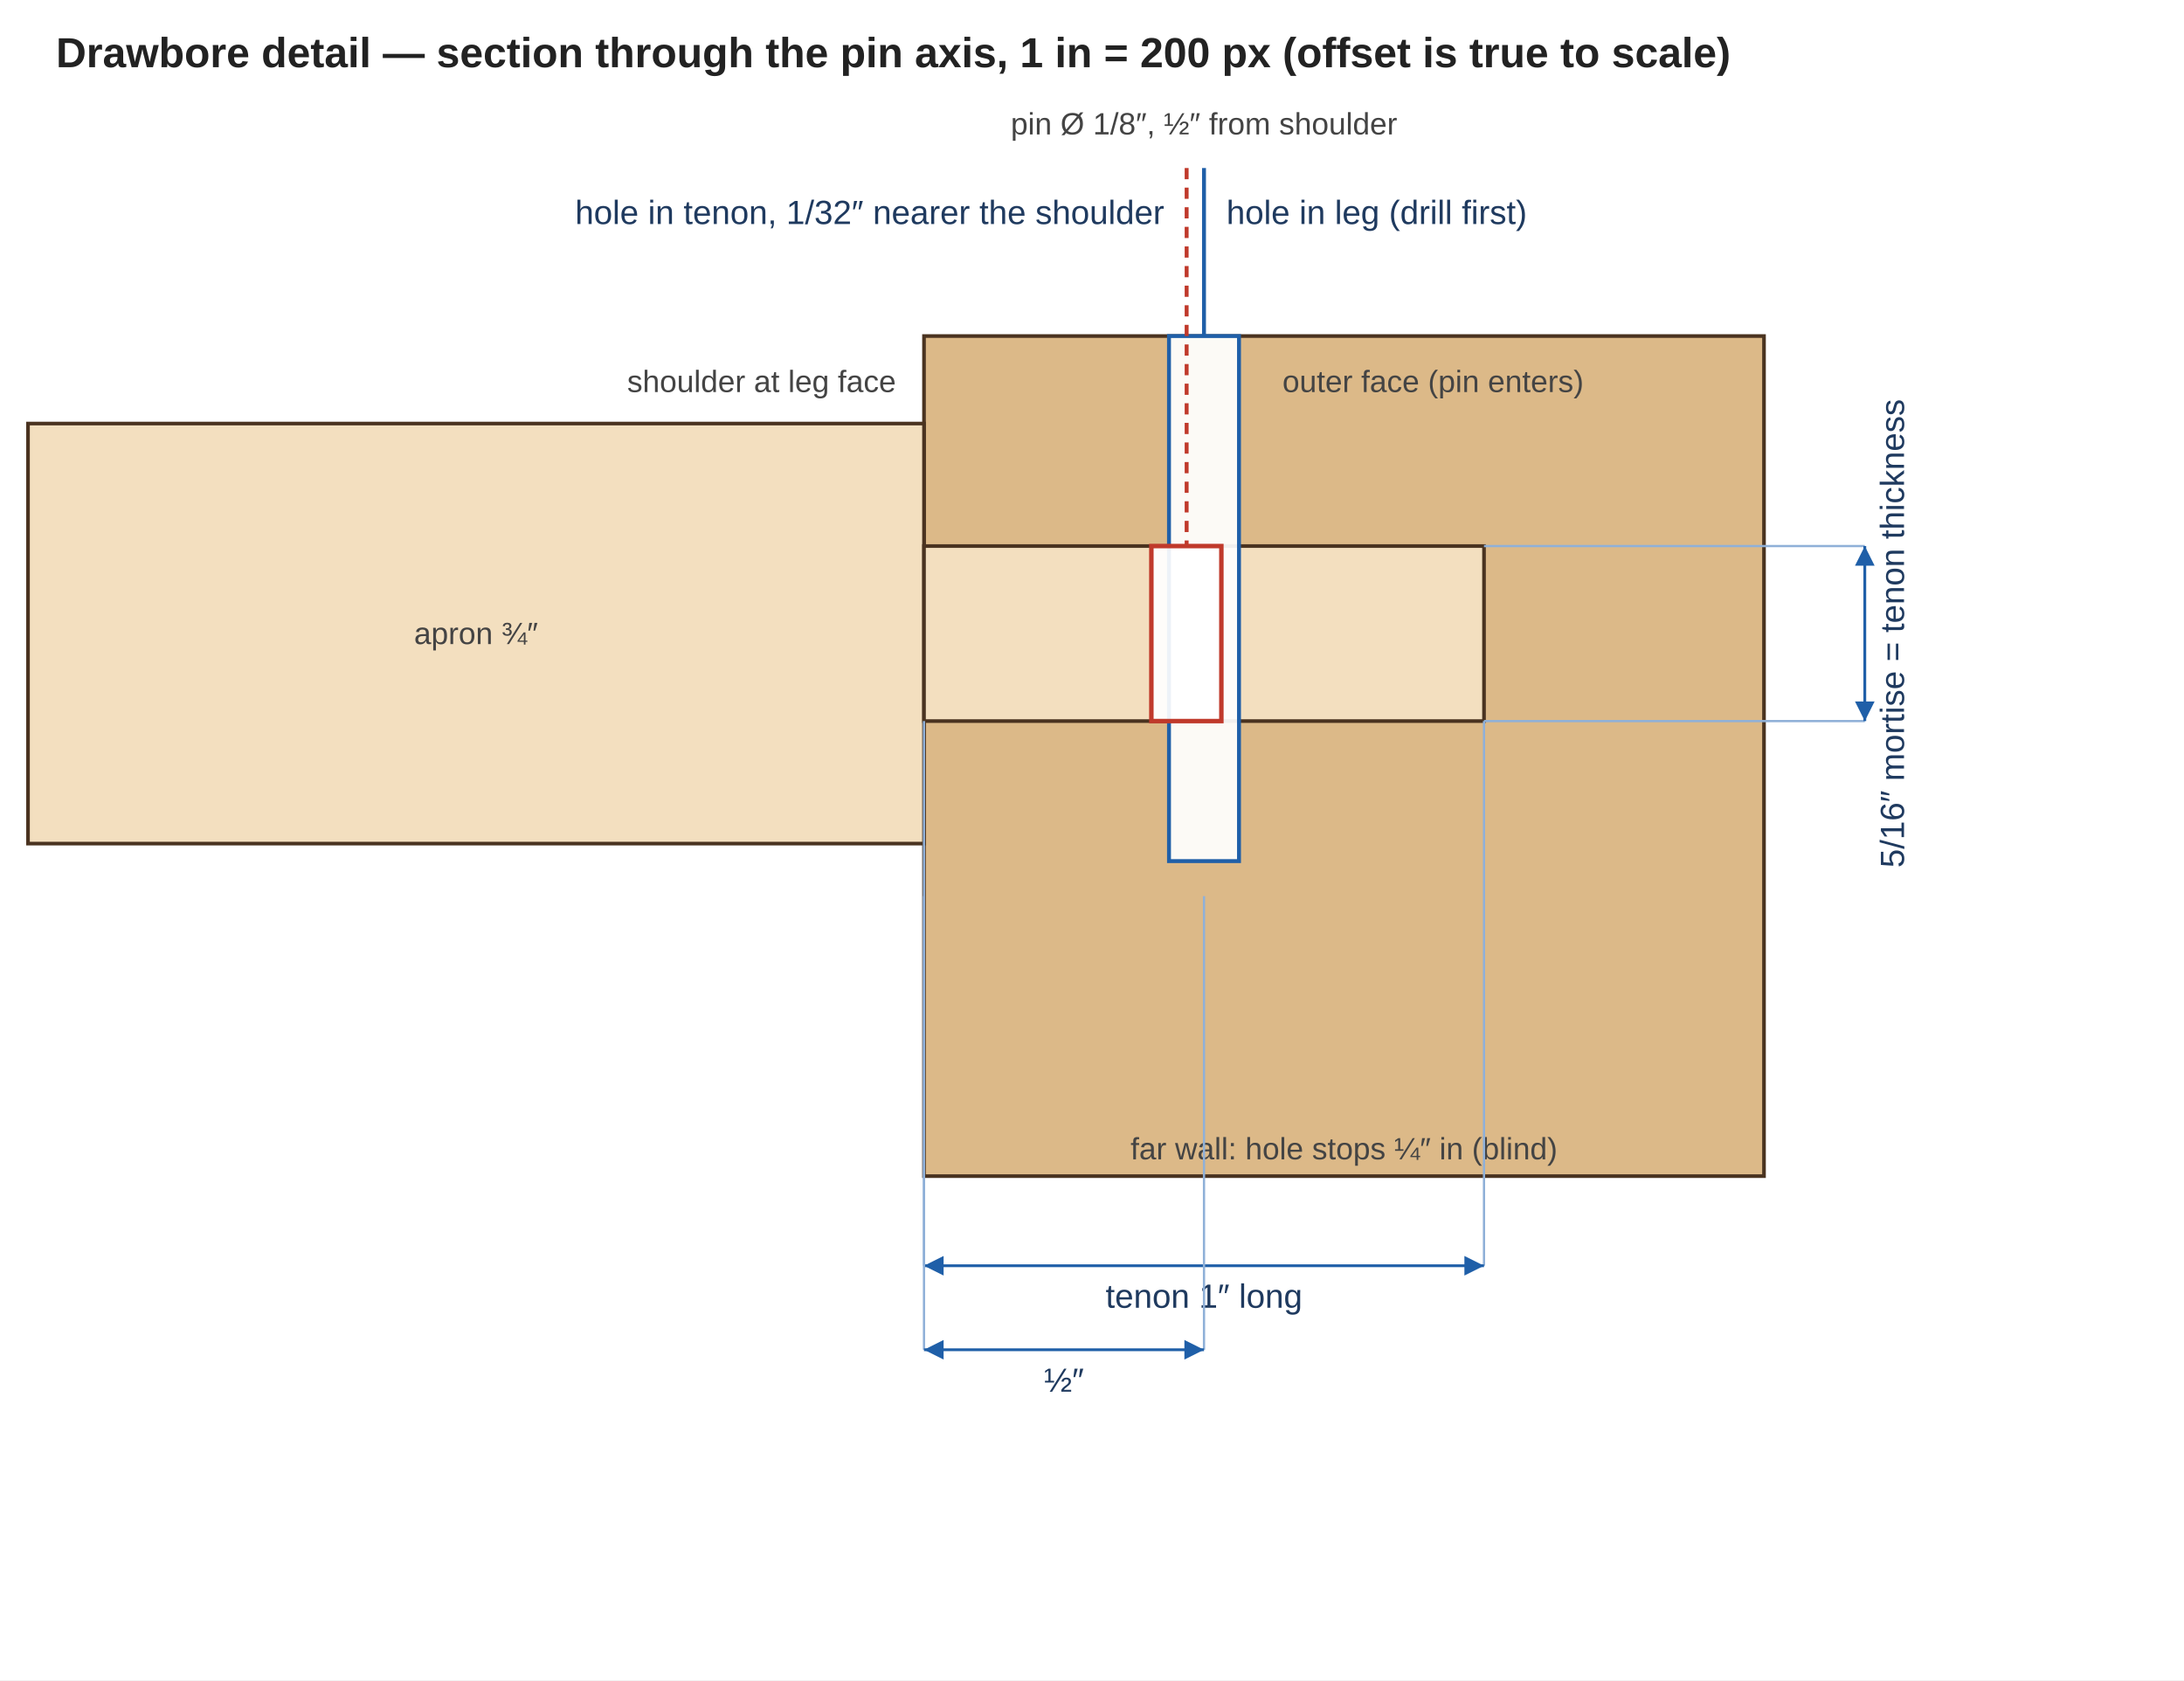
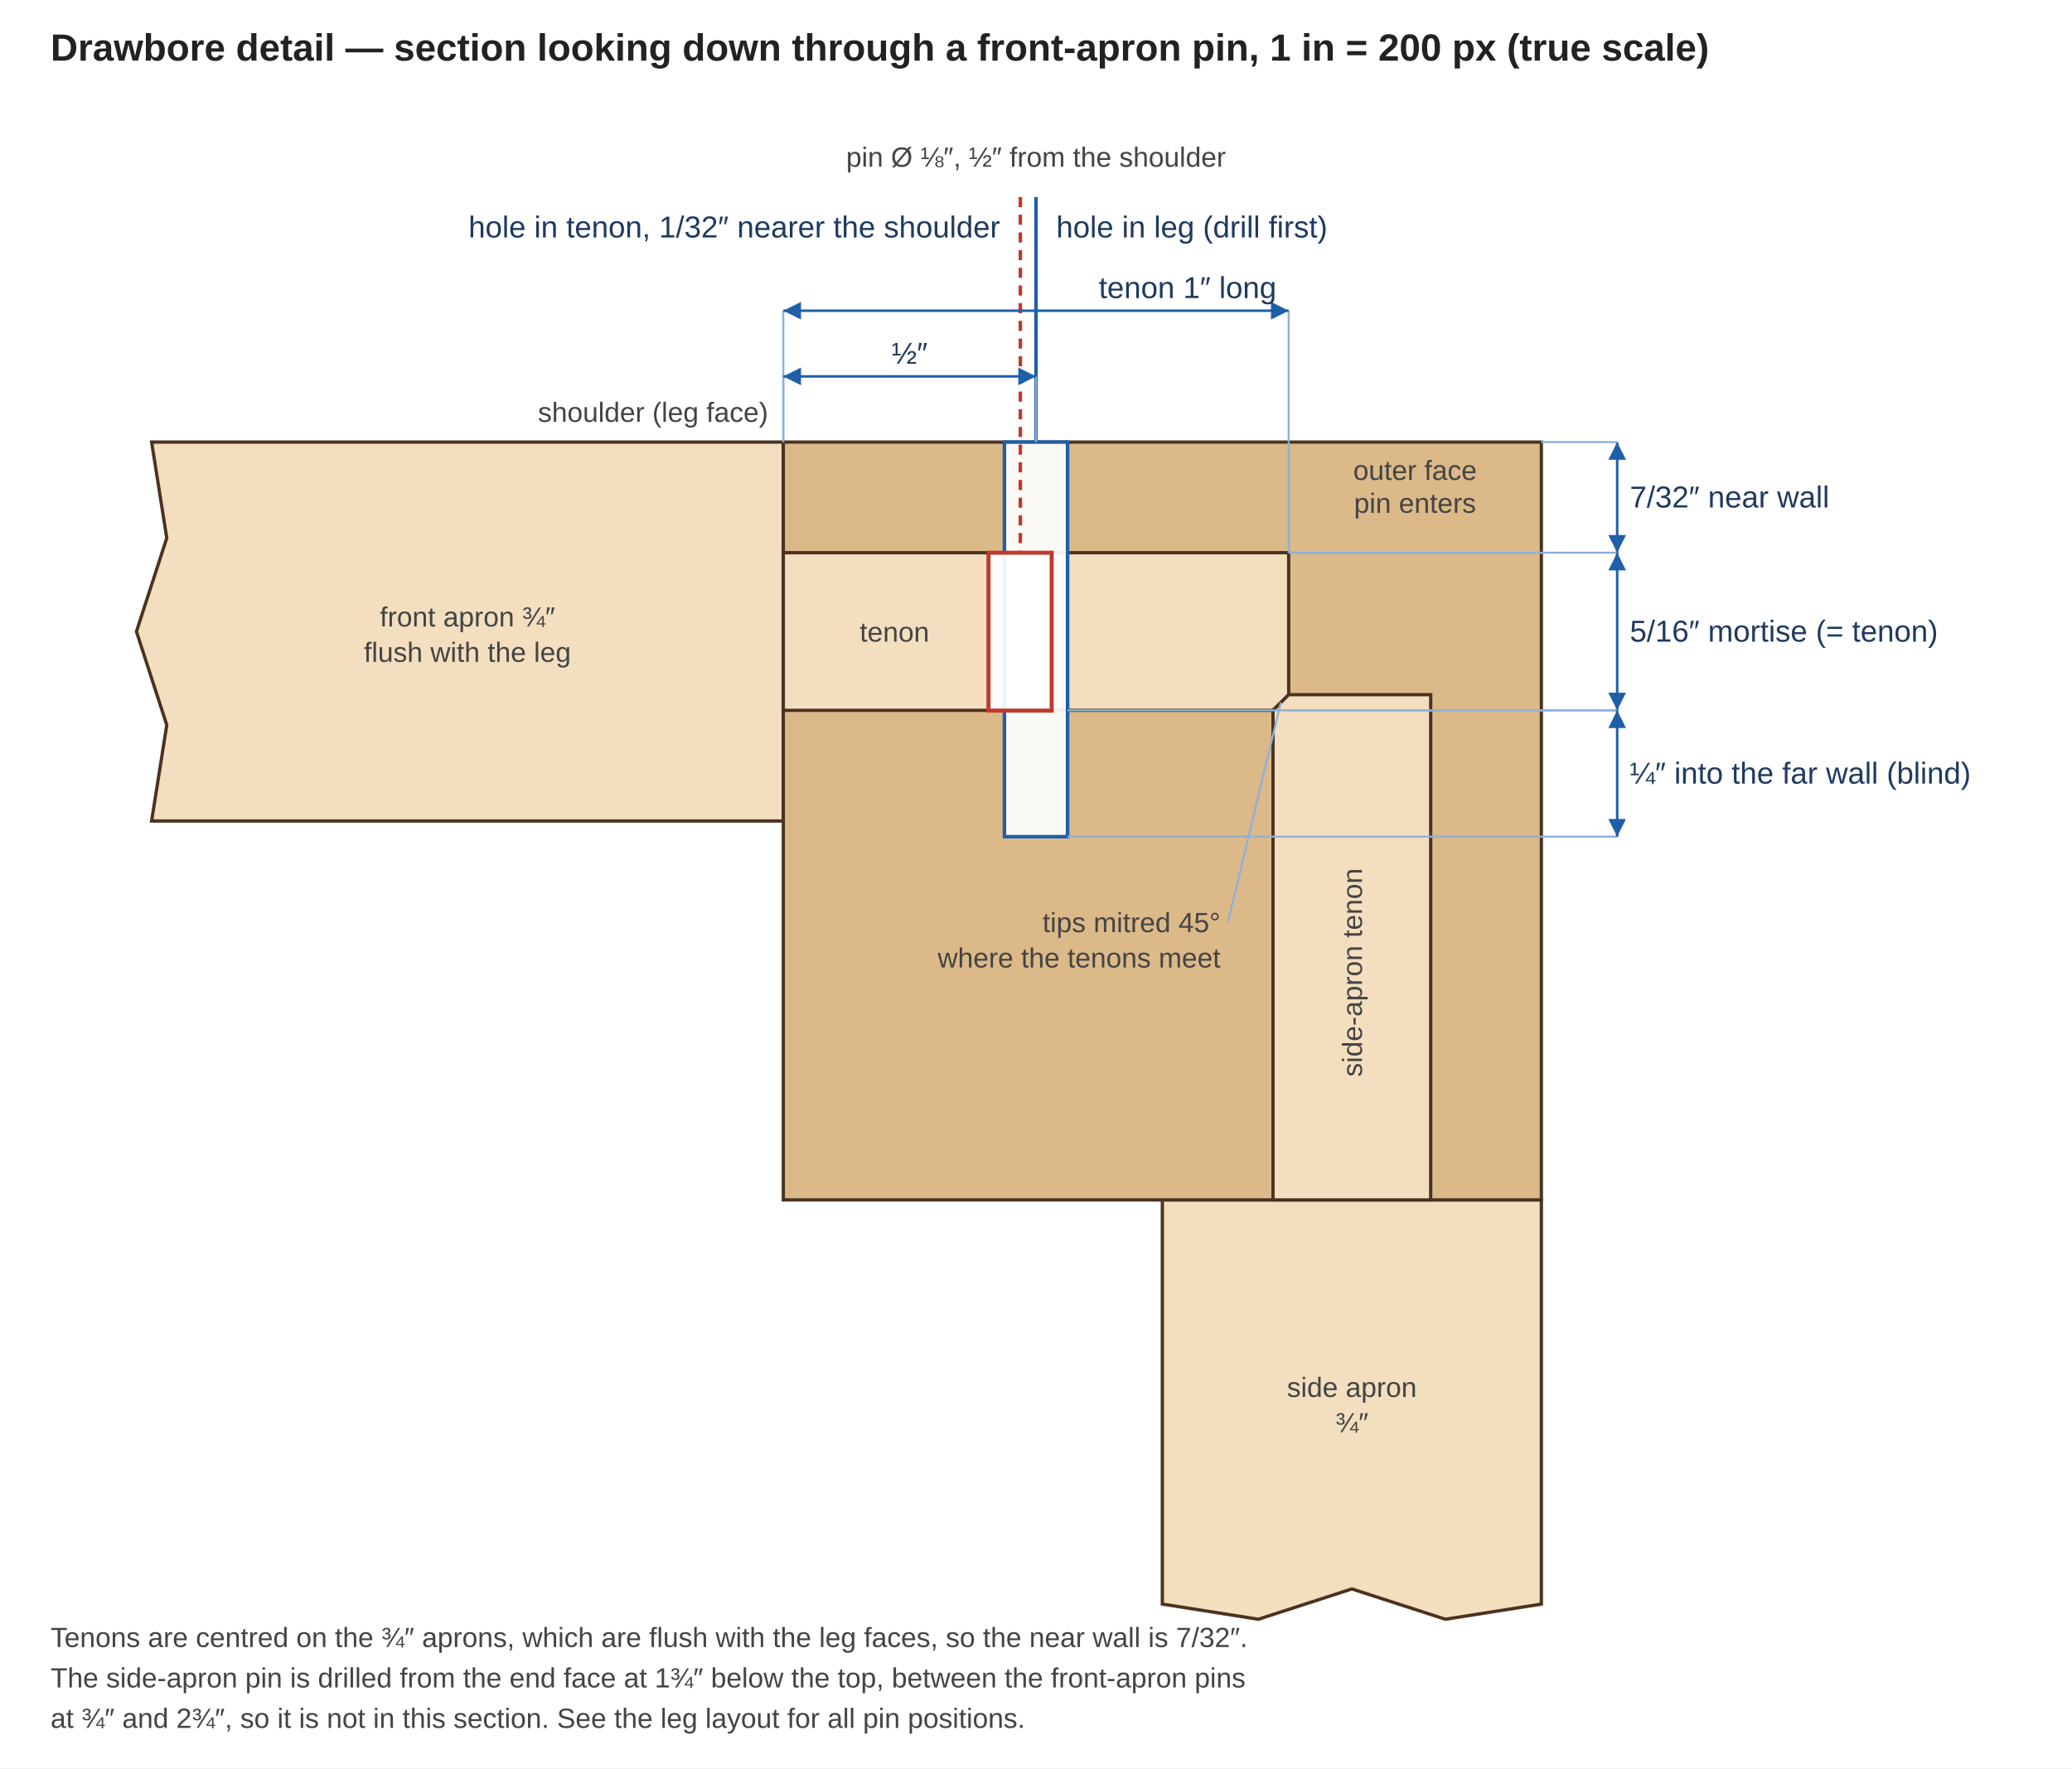
- <svg xmlns="http://www.w3.org/2000/svg" viewBox="0 0 780 600" width="780" height="600" role="img" aria-label="Drawbore detail">
+ <svg xmlns="http://www.w3.org/2000/svg" viewBox="0 0 820 700" width="820" height="700" role="img" aria-label="Drawbore detail">
  <style>
  .bg{fill:#fff}
  .wood{fill:#ecd2ac;stroke:#4a3320;stroke-width:1.3;stroke-linejoin:round}
  .leg{fill:#dcb988;stroke:#4a3320;stroke-width:1.3}
  .face{fill:#f3dfbf;stroke:#4a3320;stroke-width:1.3}
  .pull{fill:#5a3b26;stroke:#2b1a0f;stroke-width:1}
  .shelf{fill:#e6c79c;stroke:#4a3320;stroke-width:1.3}
  .hid{fill:none;stroke:#7a6a5a;stroke-width:1.1;stroke-dasharray:5 3}
  .spacer{fill:#cfc3b4;stroke:#6b5b4b;stroke-width:1}
  .floor{stroke:#333;stroke-width:1.6}
  .dim{stroke:#1f5fa8;stroke-width:1;fill:none}
  .ext{stroke:#8fb0d8;stroke-width:.8}
  .t{font:12px 'Helvetica Neue',Arial,sans-serif;fill:#1f3a5f}
  .n{font:11px 'Helvetica Neue',Arial,sans-serif;fill:#444}
  .h{font:600 15px 'Helvetica Neue',Arial,sans-serif;fill:#222}
</style>
  <defs>
    <marker id="a" viewBox="0 0 8 8" refX="8" refY="4" markerWidth="7" markerHeight="7" orient="auto-start-reverse">
      <path d="M0,0 L8,4 L0,8 z" fill="#1f5fa8" />
    </marker>
  </defs>
-   <rect class="bg" width="780" height="600" />
-   <text class="h" x="20.0" y="24.0" text-anchor="start">Drawbore detail — section through the pin axis, 1 in = 200 px (offset is true to scale)</text>
-   <rect class="leg" x="330.00" y="120.00" width="300.00" height="300.00" />
-   <rect class="face" x="10.00" y="151.25" width="320.00" height="150.00" />
-   <rect class="face" x="330.00" y="195.00" width="200.00" height="62.50" />
-   <rect x="417.5" y="120.0" width="25.0" height="187.5" fill="#fff" stroke="#1f5fa8" stroke-width="1.4" fill-opacity=".92" />
-   <rect x="411.2" y="195.0" width="25.0" height="62.5" fill="#fff" stroke="#c0392b" stroke-width="1.6" fill-opacity=".92" />
-   <line x1="430.0" y1="60.0" x2="430.0" y2="120.0" stroke="#1f5fa8" stroke-width="1.4" />
-   <line x1="423.8" y1="60.0" x2="423.8" y2="195.0" stroke="#c0392b" stroke-width="1.4" stroke-dasharray="4 3" />
-   <text class="t" x="438.0" y="80.0" text-anchor="start">hole in leg (drill first)</text>
-   <text class="t" x="415.8" y="80.0" text-anchor="end">hole in tenon, 1/32″ nearer the shoulder</text>
-   <text class="n" x="430.0" y="48.0" text-anchor="middle">pin Ø 1/8″, ½″ from shoulder</text>
-   <text class="n" x="458.0" y="140.0" text-anchor="start">outer face (pin enters)</text>
-   <text class="n" x="480.0" y="414.0" text-anchor="middle">far wall: hole stops ¼″ in (blind)</text>
-   <text class="n" x="170.0" y="230.0" text-anchor="middle">apron ¾″</text>
-   <text class="n" x="320.0" y="140.0" text-anchor="end">shoulder at leg face</text>
-   <line class="ext" x1="330.0" y1="452.0" x2="330.0" y2="257.5" />
-   <line class="ext" x1="530.0" y1="452.0" x2="530.0" y2="257.5" />
-   <line class="dim" x1="330.0" y1="452.0" x2="530.0" y2="452.0" marker-start="url(#a)" marker-end="url(#a)" />
-   <text class="t" x="430.0" y="467.0" text-anchor="middle">tenon 1″ long</text>
-   <line class="ext" x1="330.0" y1="482.0" x2="330.0" y2="320.0" />
-   <line class="ext" x1="430.0" y1="482.0" x2="430.0" y2="320.0" />
-   <line class="dim" x1="330.0" y1="482.0" x2="430.0" y2="482.0" marker-start="url(#a)" marker-end="url(#a)" />
-   <text class="t" x="380.0" y="497.0" text-anchor="middle">½″</text>
-   <line class="ext" x1="666.0" y1="195.0" x2="530.0" y2="195.0" />
-   <line class="ext" x1="666.0" y1="257.5" x2="530.0" y2="257.5" />
-   <line class="dim" x1="666.0" y1="195.0" x2="666.0" y2="257.5" marker-start="url(#a)" marker-end="url(#a)" />
-   <text class="t" transform="translate(680.0,226.2) rotate(-90)" text-anchor="middle">5/16″ mortise = tenon thickness</text>
+   <style>
+   .mort{fill:#6b4a2e;fill-opacity:.28;stroke:#4a3320;stroke-width:1;stroke-dasharray:4 2}
+   .slot{fill:#6b4a2e;stroke:none}
+   .pinh{fill:#fff;stroke:#1f5fa8;stroke-width:1.4}
+   .pinl{stroke:#1f5fa8;stroke-width:2}
+   .brk{fill:none;stroke:#4a3320;stroke-width:1.2}
+   .ts{font:600 12px 'Helvetica Neue',Arial,sans-serif;fill:#1f3a5f}
+ </style>
+   <rect class="bg" width="820" height="700" />
+   <text class="h" x="20.0" y="24.0" text-anchor="start">Drawbore detail — section looking down through a front-apron pin, 1 in = 200 px (true scale)</text>
+   <polygon class="face" points="60.0,175.0 310.0,175.0 310.0,325.0 60.0,325.0 66.0,287.0 54.0,250.0 66.0,213.0" />
+   <polygon class="face" points="460.0,475.0 610.0,475.0 610.0,635.0 572.0,641.0 535.0,629.0 498.0,641.0 460.0,635.0" />
+   <rect class="leg" x="310.00" y="175.00" width="300.00" height="300.00" />
+   <polygon class="face" points="310.0,218.8 510.0,218.8 510.0,275.0 503.8,281.2 310.0,281.2" />
+   <polygon class="face" points="503.8,475.0 566.2,475.0 566.2,275.0 510.0,275.0 503.8,281.2" />
+   <rect x="397.5" y="175.0" width="25.0" height="156.2" fill="#fff" stroke="#1f5fa8" stroke-width="1.4" fill-opacity=".92" />
+   <rect x="391.2" y="218.8" width="25.0" height="62.5" fill="#fff" stroke="#c0392b" stroke-width="1.6" fill-opacity=".92" />
+   <line x1="410.0" y1="78" x2="410.0" y2="175.0" stroke="#1f5fa8" stroke-width="1.4" />
+   <line x1="403.8" y1="78" x2="403.8" y2="218.8" stroke="#c0392b" stroke-width="1.4" stroke-dasharray="4 3" />
+   <text class="n" x="410.0" y="66.0" text-anchor="middle">pin Ø ⅛″, ½″ from the shoulder</text>
+   <text class="t" x="418.0" y="94.0" text-anchor="start">hole in leg (drill first)</text>
+   <text class="t" x="395.8" y="94.0" text-anchor="end">hole in tenon, 1/32″ nearer the shoulder</text>
+   <line class="ext" x1="310.0" y1="123.0" x2="310.0" y2="175.0" />
+   <line class="ext" x1="510.0" y1="123.0" x2="510.0" y2="175.0" />
+   <line class="dim" x1="310.0" y1="123.0" x2="510.0" y2="123.0" marker-start="url(#a)" marker-end="url(#a)" />
+   <text class="t" x="410.0" y="118.0" text-anchor="middle" />
+   <text class="t" x="470.0" y="118.0" text-anchor="middle">tenon 1″ long</text>
+   <line class="ext" x1="510.0" y1="175.0" x2="510.0" y2="218.8" />
+   <line class="ext" x1="310.0" y1="149.0" x2="310.0" y2="175.0" />
+   <line class="ext" x1="410.0" y1="149.0" x2="410.0" y2="175.0" />
+   <line class="dim" x1="310.0" y1="149.0" x2="410.0" y2="149.0" marker-start="url(#a)" marker-end="url(#a)" />
+   <text class="t" x="360.0" y="144.0" text-anchor="middle">½″</text>
+   <text class="n" x="304.0" y="167.0" text-anchor="end">shoulder (leg face)</text>
+   <line class="dim" x1="640.0" y1="175.0" x2="640.0" y2="218.8" marker-start="url(#a)" marker-end="url(#a)" />
+   <text class="t" x="645.0" y="200.9" text-anchor="start">7/32″ near wall</text>
+   <line class="ext" x1="640.0" y1="175.0" x2="610.0" y2="175.0" />
+   <line class="ext" x1="640.0" y1="218.8" x2="510.0" y2="218.8" />
+   <line class="ext" x1="640.0" y1="281.2" x2="510.0" y2="281.2" />
+   <line class="dim" x1="640.0" y1="218.8" x2="640.0" y2="281.2" marker-start="url(#a)" marker-end="url(#a)" />
+   <text class="t" x="645.0" y="254.0" text-anchor="start">5/16″ mortise (= tenon)</text>
+   <line class="ext" x1="640.0" y1="281.2" x2="422.5" y2="281.2" />
+   <line class="ext" x1="640.0" y1="331.2" x2="422.5" y2="331.2" />
+   <line class="dim" x1="640.0" y1="281.2" x2="640.0" y2="331.2" marker-start="url(#a)" marker-end="url(#a)" />
+   <text class="t" x="645.0" y="310.2" text-anchor="start">¼″ into the far wall (blind)</text>
+   <text class="n" x="560.0" y="190.0" text-anchor="middle">outer face</text>
+   <text class="n" x="560.0" y="203.0" text-anchor="middle">pin enters</text>
+   <text class="n" x="185.0" y="248.0" text-anchor="middle">front apron ¾″</text>
+   <text class="n" x="185.0" y="262.0" text-anchor="middle">flush with the leg</text>
+   <text class="n" x="354.0" y="254.0" text-anchor="middle">tenon</text>
+   <text class="n" transform="translate(539.0,385.0) rotate(-90)" text-anchor="middle">side-apron tenon</text>
+   <text class="n" x="535.0" y="553.0" text-anchor="middle">side apron</text>
+   <text class="n" x="535.0" y="567.0" text-anchor="middle">¾″</text>
+   <line class="ext" x1="506.9" y1="278.1" x2="486.0" y2="365.0" />
+   <text class="n" x="483.0" y="369.0" text-anchor="end">tips mitred 45°</text>
+   <text class="n" x="483.0" y="383.0" text-anchor="end">where the tenons meet</text>
+   <text class="n" x="20.0" y="652.0" text-anchor="start">Tenons are centred on the ¾″ aprons, which are flush with the leg faces, so the near wall is 7/32″.</text>
+   <text class="n" x="20.0" y="668.0" text-anchor="start">The side-apron pin is drilled from the end face at 1¾″ below the top, between the front-apron pins</text>
+   <text class="n" x="20.0" y="684.0" text-anchor="start">at ¾″ and 2¾″, so it is not in this section. See the leg layout for all pin positions.</text>
</svg>
